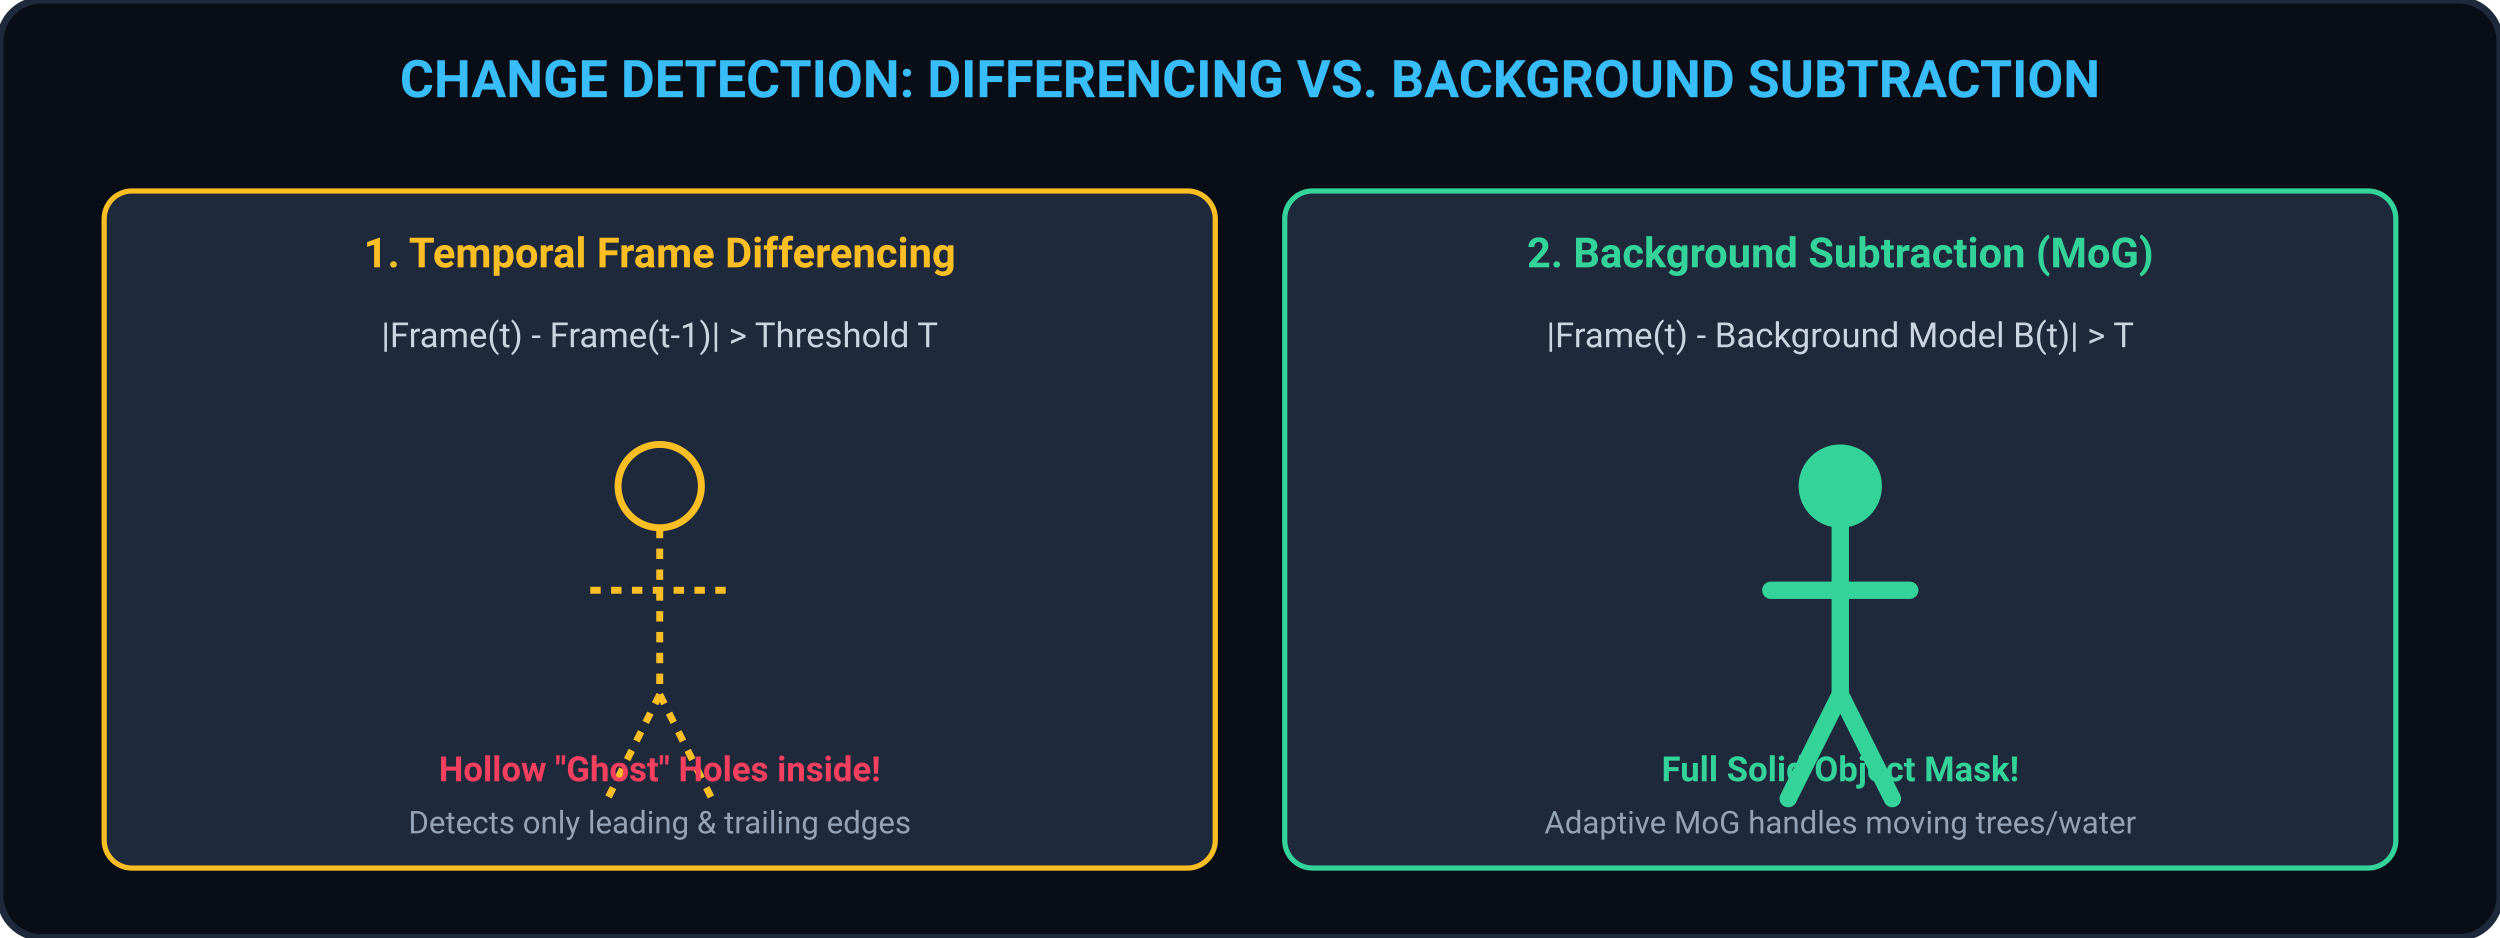
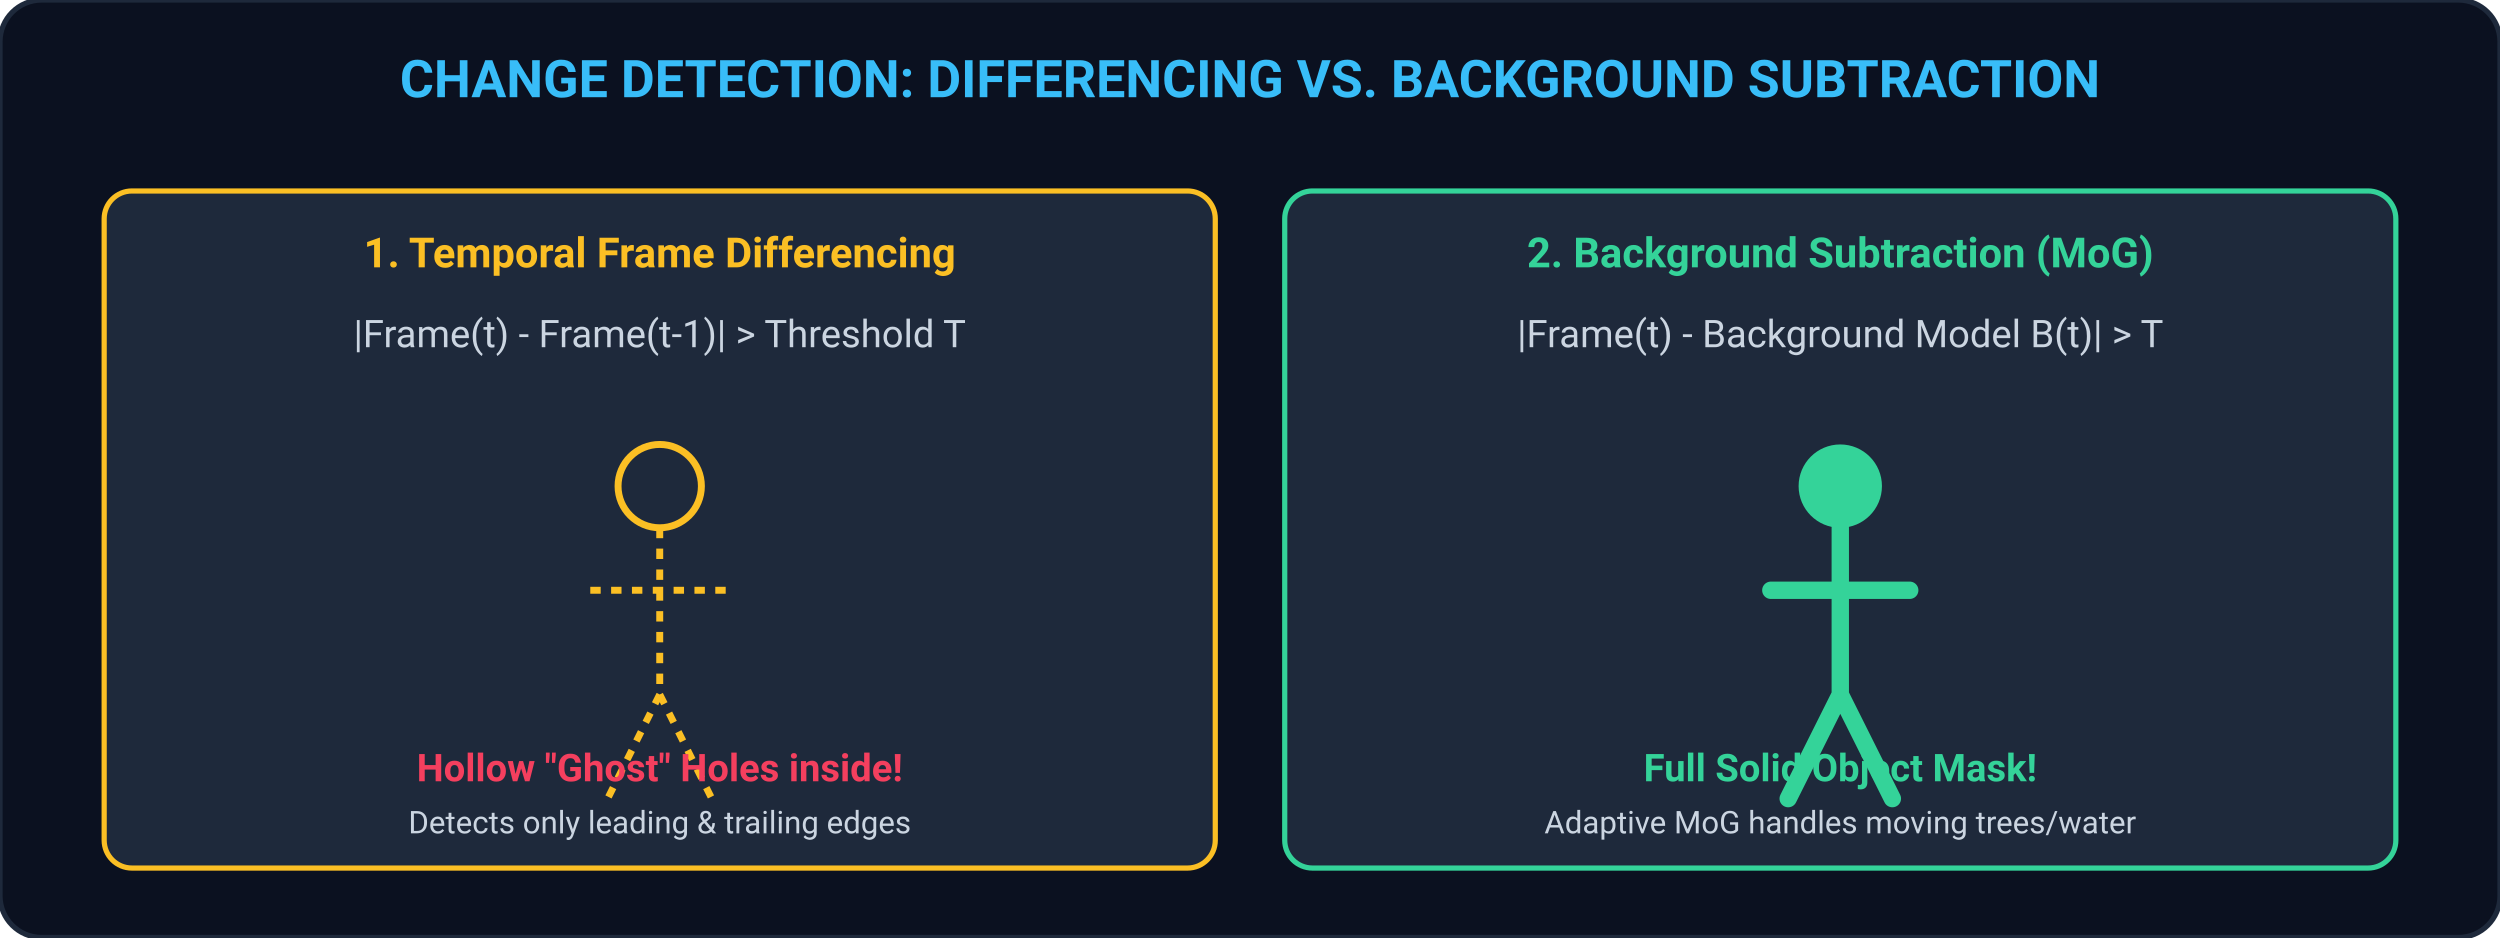
- <svg xmlns="http://www.w3.org/2000/svg" viewBox="0 0 720 270" width="100%" height="270" style="max-width: 720px; height: auto; display: block; margin: 0 auto; font-family: -apple-system, BlinkMacSystemFont, 'Segoe UI', Roboto, Helvetica, Arial, sans-serif;">
+ <svg xmlns="http://www.w3.org/2000/svg" viewBox="0 0 720 270" width="100%" height="auto" class="flowchart-svg" style="max-width: 720px; min-width: 580px; height: auto; display: block; margin: 0 auto; font-family: -apple-system, BlinkMacSystemFont, 'Segoe UI', Roboto, Helvetica, Arial, sans-serif;">
  <defs>
    <linearGradient id="gradCard" x1="0%" y1="0%" x2="100%" y2="100%">
      <stop offset="0%" stop-color="#1e293b" />
      <stop offset="100%" stop-color="#0f172a" />
    </linearGradient>
    <linearGradient id="gradCyan" x1="0%" y1="0%" x2="100%" y2="100%">
      <stop offset="0%" stop-color="#38bdf8" />
      <stop offset="100%" stop-color="#0284c7" />
    </linearGradient>
    <linearGradient id="gradEmerald" x1="0%" y1="0%" x2="100%" y2="100%">
      <stop offset="0%" stop-color="#34d399" />
      <stop offset="100%" stop-color="#059669" />
    </linearGradient>
    <linearGradient id="gradAmber" x1="0%" y1="0%" x2="100%" y2="100%">
      <stop offset="0%" stop-color="#fbbf24" />
      <stop offset="100%" stop-color="#d97706" />
    </linearGradient>
    <linearGradient id="gradPurple" x1="0%" y1="0%" x2="100%" y2="100%">
      <stop offset="0%" stop-color="#c084fc" />
      <stop offset="100%" stop-color="#9333ea" />
    </linearGradient>
    <linearGradient id="gradRose" x1="0%" y1="0%" x2="100%" y2="100%">
      <stop offset="0%" stop-color="#fb7185" />
      <stop offset="100%" stop-color="#e11d48" />
    </linearGradient>
    <filter id="shadow" x="-5%" y="-5%" width="110%" height="115%">
      <feDropShadow dx="0" dy="4" stdDeviation="6" flood-color="#000000" flood-opacity="0.4" />
    </filter>
    <marker id="arrCyan" viewBox="0 0 10 10" refX="6" refY="5" markerWidth="6" markerHeight="6" orient="auto-start-reverse">
      <path d="M 0 1 L 10 5 L 0 9 z" fill="#38bdf8" />
    </marker>
    <marker id="arrEmerald" viewBox="0 0 10 10" refX="6" refY="5" markerWidth="6" markerHeight="6" orient="auto-start-reverse">
      <path d="M 0 1 L 10 5 L 0 9 z" fill="#34d399" />
    </marker>
    <marker id="arrAmber" viewBox="0 0 10 10" refX="6" refY="5" markerWidth="6" markerHeight="6" orient="auto-start-reverse">
      <path d="M 0 1 L 10 5 L 0 9 z" fill="#fbbf24" />
    </marker>
  </defs>
-   <rect width="720" height="270" rx="12" fill="#090d16" stroke="#1e293b" stroke-width="2" />
+   <rect width="720" height="270" rx="12" fill="#0b1120" stroke="#1e293b" stroke-width="1.5" />
  <text x="360" y="28" font-size="15" font-weight="bold" fill="#38bdf8" text-anchor="middle">CHANGE DETECTION: DIFFERENCING VS. BACKGROUND SUBTRACTION</text>
  <g transform="translate(30, 55)">
    <rect width="320" height="195" rx="8" fill="#1e293b" stroke="#fbbf24" stroke-width="1.5" />
    <text x="160" y="22" font-size="12" font-weight="bold" fill="#fbbf24" text-anchor="middle">1. Temporal Frame Differencing</text>
-     <text x="160" y="45" font-size="10" fill="#cbd5e1" text-anchor="middle">|Frame(t) - Frame(t-1)| &gt; Threshold T</text>
+     <text x="160" y="45" font-size="11" fill="#cbd5e1" text-anchor="middle">|Frame(t) - Frame(t-1)| &gt; Threshold T</text>
    <ellipse cx="160" cy="85" rx="12" ry="12" fill="none" stroke="#fbbf24" stroke-width="2" />
    <path d="M 160 97 L 160 145 M 140 115 L 180 115 M 160 145 L 145 175 M 160 145 L 175 175" stroke="#fbbf24" stroke-width="2" fill="none" stroke-dasharray="3 3" />
-     <text x="160" y="170" font-size="10" fill="#f43f5e" font-weight="bold" text-anchor="middle">Hollow "Ghost" Holes inside!</text>
-     <text x="160" y="185" font-size="9" fill="#94a3b8" text-anchor="middle">Detects only leading &amp; trailing edges</text>
+     <text x="160" y="170" font-size="11" fill="#f43f5e" font-weight="bold" text-anchor="middle">Hollow "Ghost" Holes inside!</text>
+     <text x="160" y="185" font-size="9" fill="#cbd5e1" text-anchor="middle">Detects only leading &amp; trailing edges</text>
  </g>
  <g transform="translate(370, 55)">
    <rect width="320" height="195" rx="8" fill="#1e293b" stroke="#34d399" stroke-width="1.5" />
    <text x="160" y="22" font-size="12" font-weight="bold" fill="#34d399" text-anchor="middle">2. Background Subtraction (MoG)</text>
-     <text x="160" y="45" font-size="10" fill="#cbd5e1" text-anchor="middle">|Frame(t) - Background Model B(t)| &gt; T</text>
+     <text x="160" y="45" font-size="11" fill="#cbd5e1" text-anchor="middle">|Frame(t) - Background Model B(t)| &gt; T</text>
    <ellipse cx="160" cy="85" rx="12" ry="12" fill="#34d399" />
    <path d="M 160 97 L 160 145 M 140 115 L 180 115 M 160 145 L 145 175 M 160 145 L 175 175" stroke="#34d399" stroke-width="5" stroke-linecap="round" />
-     <text x="160" y="170" font-size="10" fill="#34d399" font-weight="bold" text-anchor="middle">Full Solid Object Mask!</text>
-     <text x="160" y="185" font-size="9" fill="#94a3b8" text-anchor="middle">Adaptive MoG handles moving trees/water</text>
+     <text x="160" y="170" font-size="11" fill="#34d399" font-weight="bold" text-anchor="middle">Full Solid Object Mask!</text>
+     <text x="160" y="185" font-size="9" fill="#cbd5e1" text-anchor="middle">Adaptive MoG handles moving trees/water</text>
  </g>
</svg>
